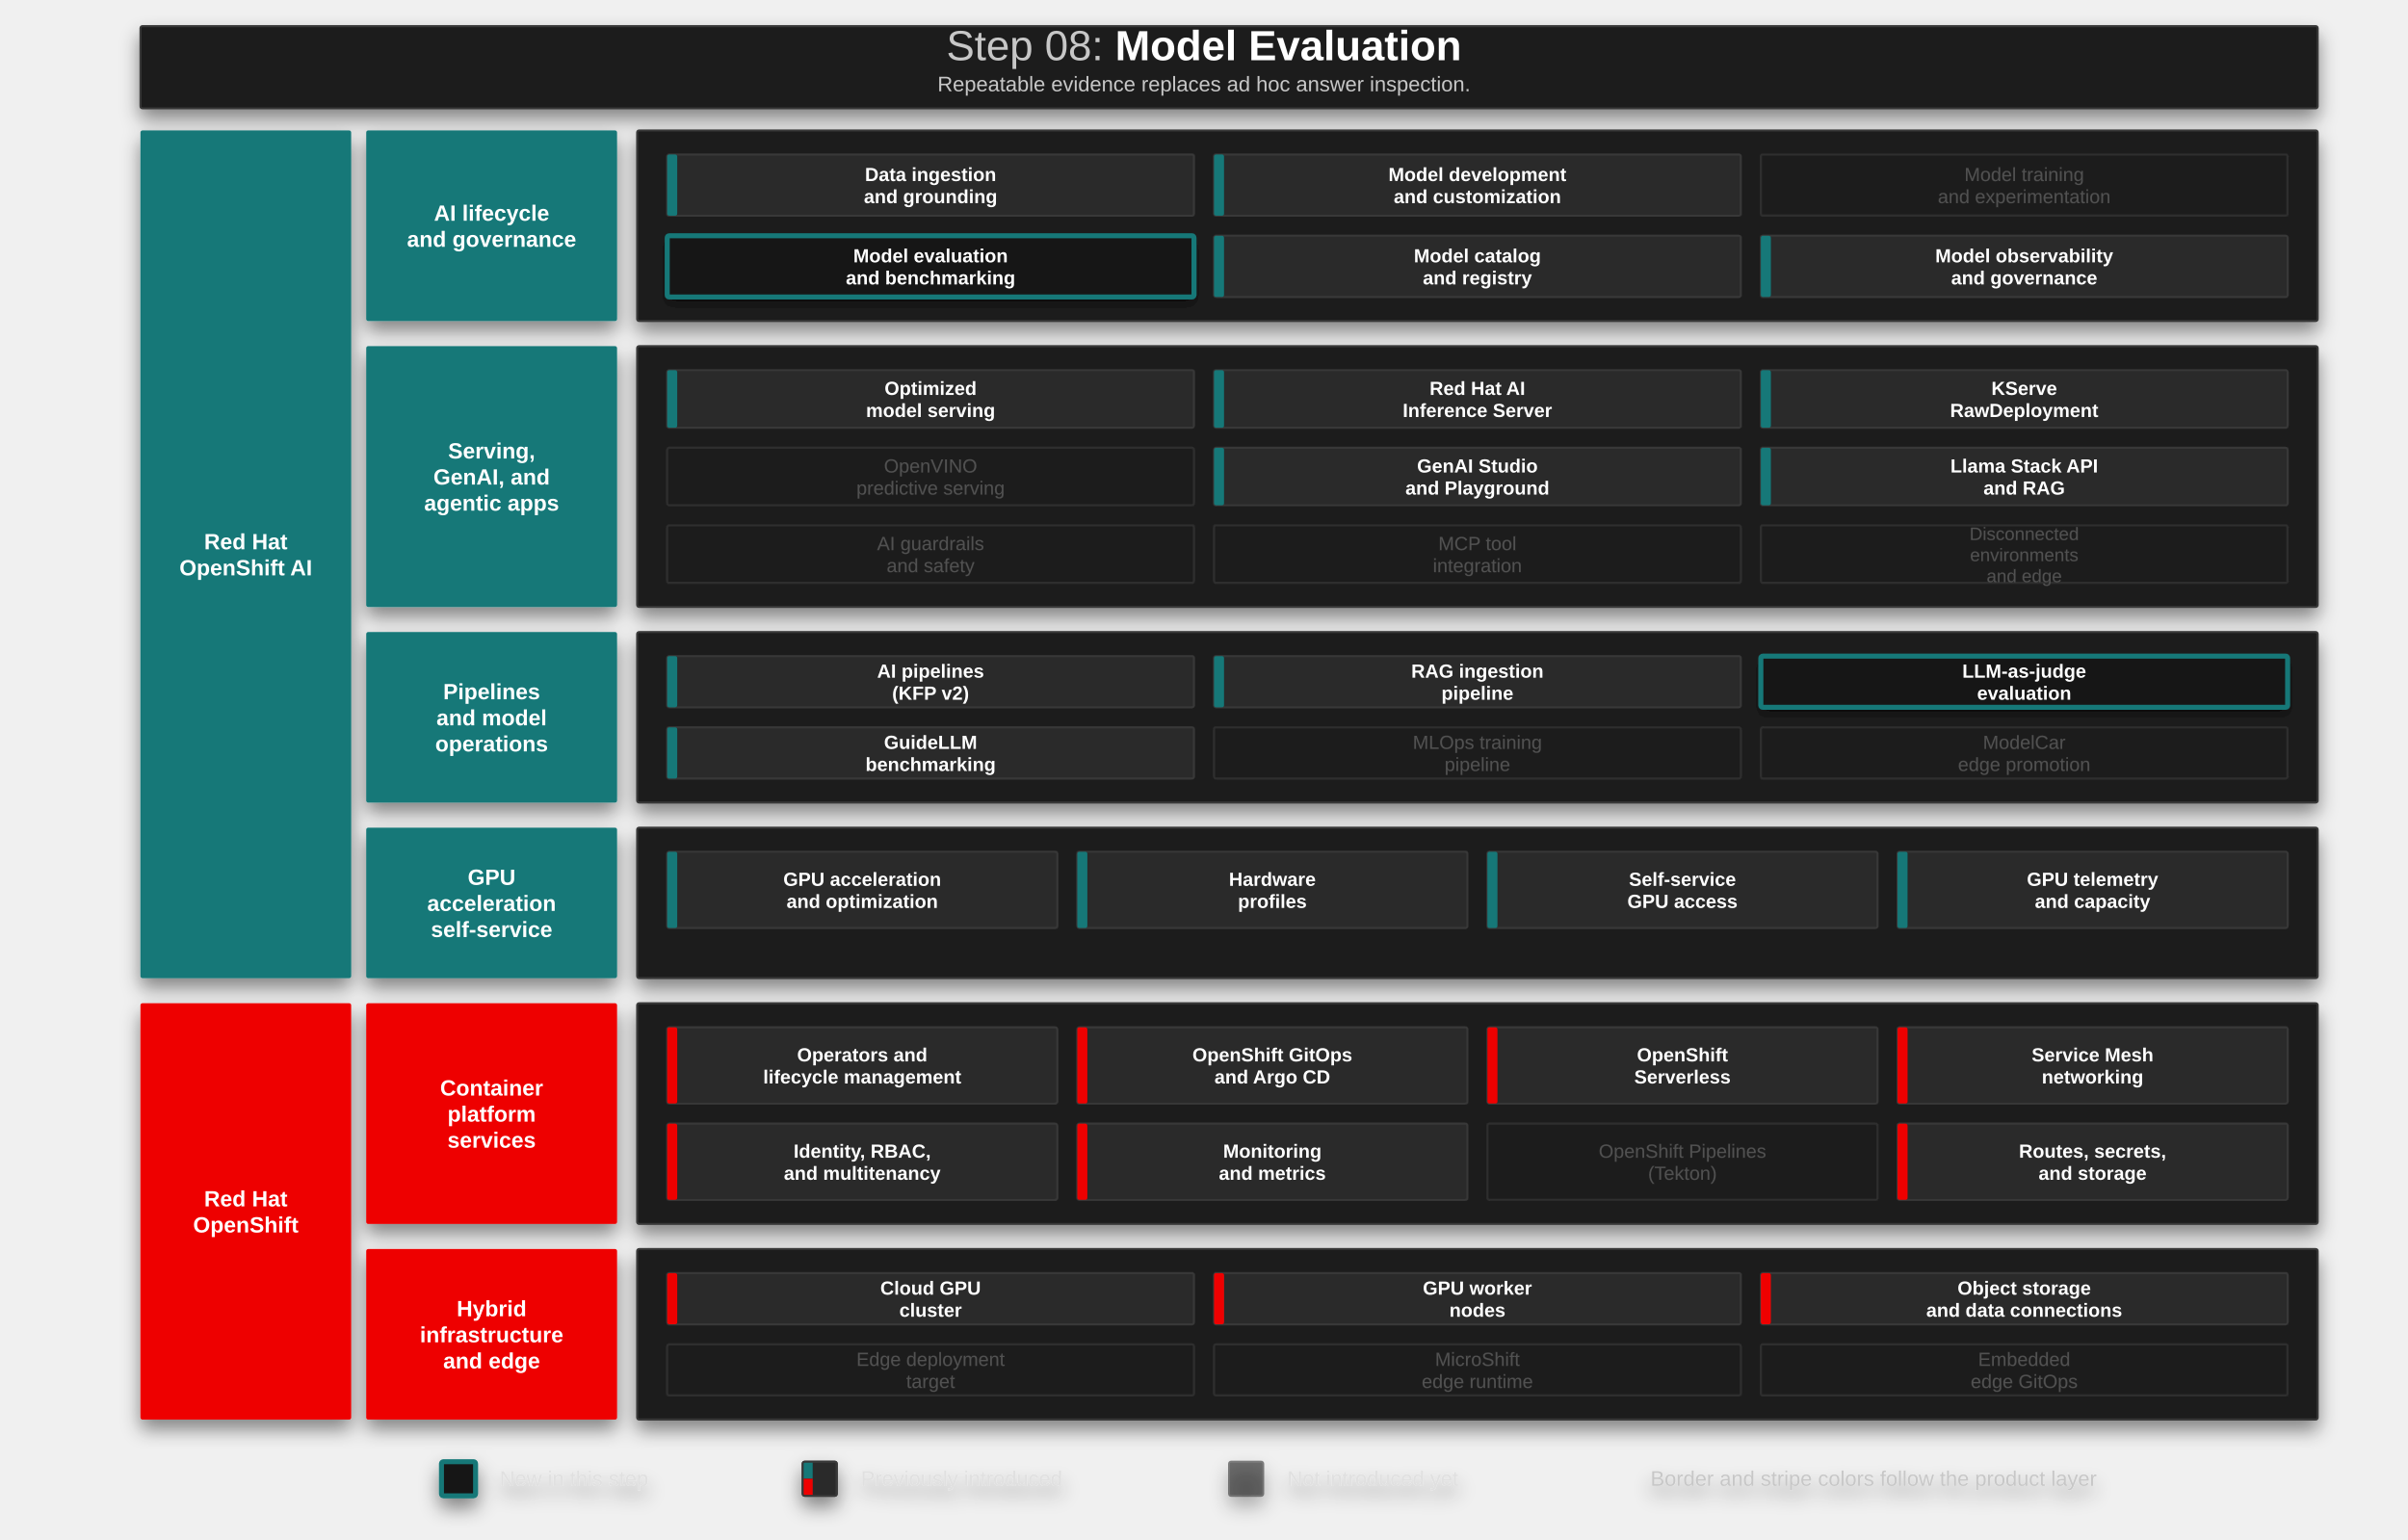
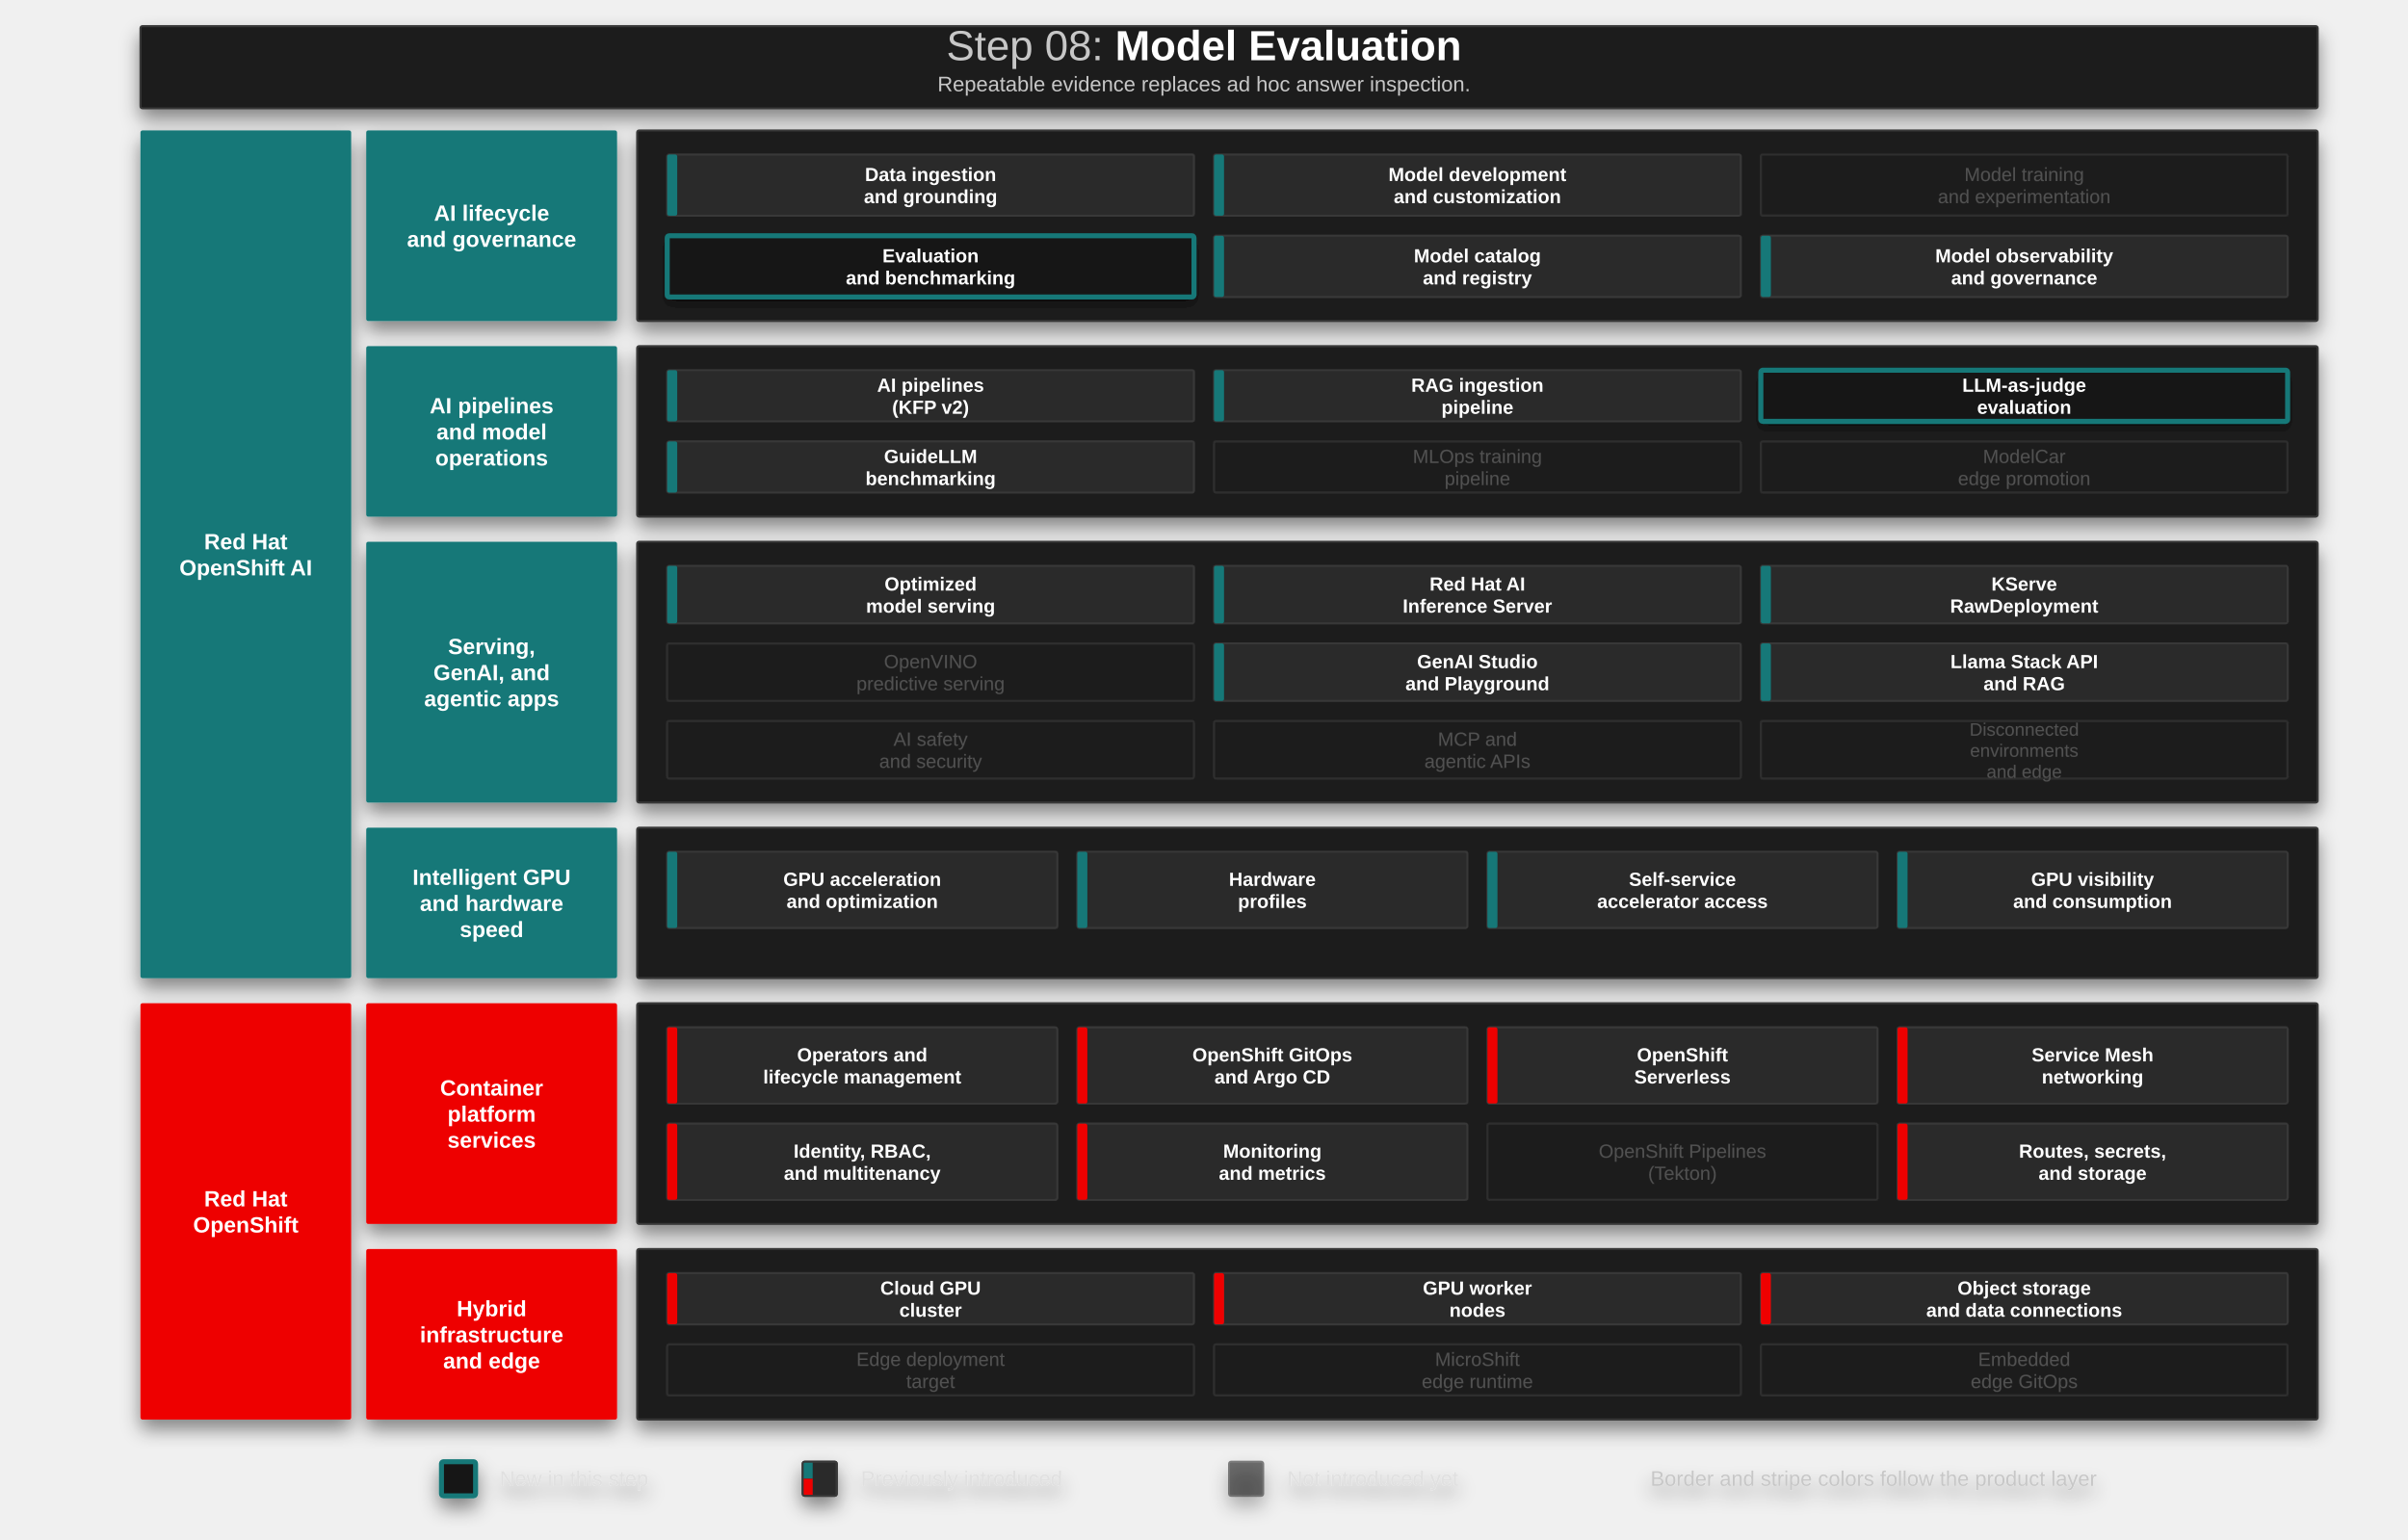
<svg xmlns="http://www.w3.org/2000/svg" width="2400" height="1535" viewBox="0 0 2400 1535" role="img" aria-labelledby="title desc">
  <style>.display{font-family:'Red Hat Display','Arial',sans-serif}.body{font-family:'Red Hat Text','Arial',sans-serif}</style>
  <defs>
    <filter id="lift" x="-20%" y="-20%" width="140%" height="140%">
      <feDropShadow dx="0" dy="6" stdDeviation="5" flood-color="#000" flood-opacity="0.55" />
    </filter>
    <filter id="panelShadow" x="-8%" y="-8%" width="116%" height="116%">
      <feDropShadow dx="0" dy="10" stdDeviation="9" flood-color="#000" flood-opacity="0.45" />
    </filter>
  </defs>
  <g filter="url(#panelShadow)">
    <rect x="140" y="26" width="2170" height="82" rx="2" fill="#1f1f1f" stroke="#383838" stroke-width="2" />
    <text x="1200.0" y="60" class="display" font-size="42" fill="#ffffff" font-weight="700" text-anchor="middle">
      <tspan fill="#c7c7c7" font-weight="500">Step 08:</tspan> Model Evaluation</text>
    <text x="1200.0" y="91" class="body" font-size="21" fill="#c7c7c7" text-anchor="middle">Repeatable evidence replaces ad hoc answer inspection.</text>
    <rect x="140" y="130" width="210" height="845" rx="2" fill="#147878" stroke="#147878" stroke-width="0" />
    <text x="245.0" y="547.5" class="body" font-size="22" fill="#ffffff" font-weight="700" text-anchor="middle">Red Hat</text>
    <text x="245.0" y="573.5" class="body" font-size="22" fill="#ffffff" font-weight="700" text-anchor="middle">OpenShift AI</text>
    <rect x="140" y="1000" width="210" height="415" rx="2" fill="#ee0000" stroke="#ee0000" stroke-width="0" />
    <text x="245.0" y="1202.5" class="body" font-size="22" fill="#ffffff" font-weight="700" text-anchor="middle">Red Hat</text>
    <text x="245.0" y="1228.5" class="body" font-size="22" fill="#ffffff" font-weight="700" text-anchor="middle">OpenShift</text>
    <rect x="365" y="130" width="250" height="190" rx="2" fill="#147878" stroke="#147878" stroke-width="0" />
    <text x="490.0" y="220.0" class="body" font-size="22" fill="#ffffff" font-weight="700" text-anchor="middle">AI lifecycle</text>
    <text x="490.0" y="246.0" class="body" font-size="22" fill="#ffffff" font-weight="700" text-anchor="middle">and governance</text>
    <rect x="635" y="130" width="1675" height="190" rx="2" fill="#1f1f1f" stroke="#383838" stroke-width="2" />
    <g>
      <rect x="665.0" y="154.0" width="525.0" height="61.0" rx="2" fill="#292929" stroke="#383838" stroke-width="2.0" />
      <rect x="665.0" y="154.0" width="10" height="61.0" rx="2" fill="#147878" stroke="#147878" stroke-width="0" />
      <text x="927.5" y="180.5" class="body" font-size="19" fill="#ffffff" font-weight="550" text-anchor="middle">Data ingestion</text>
      <text x="927.5" y="202.5" class="body" font-size="19" fill="#ffffff" font-weight="550" text-anchor="middle">and grounding</text>
    </g>
    <g>
      <rect x="1210.0" y="154.0" width="525.0" height="61.0" rx="2" fill="#292929" stroke="#383838" stroke-width="2.0" />
      <rect x="1210.0" y="154.0" width="10" height="61.0" rx="2" fill="#147878" stroke="#147878" stroke-width="0" />
      <text x="1472.5" y="180.5" class="body" font-size="19" fill="#ffffff" font-weight="550" text-anchor="middle">Model development</text>
      <text x="1472.5" y="202.5" class="body" font-size="19" fill="#ffffff" font-weight="550" text-anchor="middle">and customization</text>
    </g>
    <g opacity="0.62">
      <rect x="1755.0" y="154.0" width="525.0" height="61.0" rx="2" fill="#1f1f1f" stroke="#383838" stroke-width="2.0" />
      <text x="2017.5" y="180.5" class="body" font-size="19" fill="#707070" font-weight="450" text-anchor="middle">Model training</text>
      <text x="2017.5" y="202.5" class="body" font-size="19" fill="#707070" font-weight="450" text-anchor="middle">and experimentation</text>
    </g>
    <g filter="url(#lift)">
      <rect x="665.0" y="235.0" width="525.0" height="61.0" rx="2" fill="#151515" stroke="#147878" stroke-width="5.0" />
-       <text x="927.5" y="261.5" class="body" font-size="19" fill="#ffffff" font-weight="700" text-anchor="middle">Model evaluation</text>
+       <text x="927.5" y="261.5" class="body" font-size="19" fill="#ffffff" font-weight="700" text-anchor="middle">Evaluation</text>
      <text x="927.5" y="283.5" class="body" font-size="19" fill="#ffffff" font-weight="700" text-anchor="middle">and benchmarking</text>
    </g>
    <g>
      <rect x="1210.0" y="235.0" width="525.0" height="61.0" rx="2" fill="#292929" stroke="#383838" stroke-width="2.0" />
      <rect x="1210.0" y="235.0" width="10" height="61.0" rx="2" fill="#147878" stroke="#147878" stroke-width="0" />
      <text x="1472.5" y="261.5" class="body" font-size="19" fill="#ffffff" font-weight="550" text-anchor="middle">Model catalog</text>
      <text x="1472.5" y="283.5" class="body" font-size="19" fill="#ffffff" font-weight="550" text-anchor="middle">and registry</text>
    </g>
    <g>
      <rect x="1755.0" y="235.0" width="525.0" height="61.0" rx="2" fill="#292929" stroke="#383838" stroke-width="2.0" />
      <rect x="1755.0" y="235.0" width="10" height="61.0" rx="2" fill="#147878" stroke="#147878" stroke-width="0" />
      <text x="2017.5" y="261.5" class="body" font-size="19" fill="#ffffff" font-weight="550" text-anchor="middle">Model observability</text>
      <text x="2017.5" y="283.5" class="body" font-size="19" fill="#ffffff" font-weight="550" text-anchor="middle">and governance</text>
    </g>
-     <rect x="365" y="345" width="250" height="260" rx="2" fill="#147878" stroke="#147878" stroke-width="0" />
-     <text x="490.0" y="457.0" class="body" font-size="22" fill="#ffffff" font-weight="700" text-anchor="middle">Serving,</text>
-     <text x="490.0" y="483.0" class="body" font-size="22" fill="#ffffff" font-weight="700" text-anchor="middle">GenAI, and</text>
-     <text x="490.0" y="509.0" class="body" font-size="22" fill="#ffffff" font-weight="700" text-anchor="middle">agentic apps</text>
-     <rect x="635" y="345" width="1675" height="260" rx="2" fill="#1f1f1f" stroke="#383838" stroke-width="2" />
-     <g>
-       <rect x="665.0" y="369.0" width="525.0" height="57.333" rx="2" fill="#292929" stroke="#383838" stroke-width="2.0" />
-       <rect x="665.0" y="369.0" width="10" height="57.333" rx="2" fill="#147878" stroke="#147878" stroke-width="0" />
-       <text x="927.5" y="393.667" class="body" font-size="19" fill="#ffffff" font-weight="550" text-anchor="middle">Optimized</text>
-       <text x="927.5" y="415.667" class="body" font-size="19" fill="#ffffff" font-weight="550" text-anchor="middle">model serving</text>
-     </g>
-     <g>
-       <rect x="1210.0" y="369.0" width="525.0" height="57.333" rx="2" fill="#292929" stroke="#383838" stroke-width="2.0" />
-       <rect x="1210.0" y="369.0" width="10" height="57.333" rx="2" fill="#147878" stroke="#147878" stroke-width="0" />
-       <text x="1472.5" y="393.667" class="body" font-size="19" fill="#ffffff" font-weight="550" text-anchor="middle">Red Hat AI</text>
-       <text x="1472.5" y="415.667" class="body" font-size="19" fill="#ffffff" font-weight="550" text-anchor="middle">Inference Server</text>
-     </g>
-     <g>
-       <rect x="1755.0" y="369.0" width="525.0" height="57.333" rx="2" fill="#292929" stroke="#383838" stroke-width="2.0" />
-       <rect x="1755.0" y="369.0" width="10" height="57.333" rx="2" fill="#147878" stroke="#147878" stroke-width="0" />
-       <text x="2017.5" y="393.667" class="body" font-size="19" fill="#ffffff" font-weight="550" text-anchor="middle">KServe</text>
-       <text x="2017.5" y="415.667" class="body" font-size="19" fill="#ffffff" font-weight="550" text-anchor="middle">RawDeployment</text>
-     </g>
-     <g opacity="0.62">
-       <rect x="665.0" y="446.333" width="525.0" height="57.333" rx="2" fill="#1f1f1f" stroke="#383838" stroke-width="2.0" />
-       <text x="927.5" y="471" class="body" font-size="19" fill="#707070" font-weight="450" text-anchor="middle">OpenVINO</text>
-       <text x="927.5" y="493" class="body" font-size="19" fill="#707070" font-weight="450" text-anchor="middle">predictive serving</text>
-     </g>
-     <g>
-       <rect x="1210.0" y="446.333" width="525.0" height="57.333" rx="2" fill="#292929" stroke="#383838" stroke-width="2.0" />
-       <rect x="1210.0" y="446.333" width="10" height="57.333" rx="2" fill="#147878" stroke="#147878" stroke-width="0" />
-       <text x="1472.5" y="471" class="body" font-size="19" fill="#ffffff" font-weight="550" text-anchor="middle">GenAI Studio</text>
-       <text x="1472.5" y="493" class="body" font-size="19" fill="#ffffff" font-weight="550" text-anchor="middle">and Playground</text>
-     </g>
-     <g>
-       <rect x="1755.0" y="446.333" width="525.0" height="57.333" rx="2" fill="#292929" stroke="#383838" stroke-width="2.0" />
-       <rect x="1755.0" y="446.333" width="10" height="57.333" rx="2" fill="#147878" stroke="#147878" stroke-width="0" />
-       <text x="2017.5" y="471" class="body" font-size="19" fill="#ffffff" font-weight="550" text-anchor="middle">Llama Stack API</text>
-       <text x="2017.5" y="493" class="body" font-size="19" fill="#ffffff" font-weight="550" text-anchor="middle">and RAG</text>
-     </g>
-     <g opacity="0.62">
-       <rect x="665.0" y="523.667" width="525.0" height="57.333" rx="2" fill="#1f1f1f" stroke="#383838" stroke-width="2.0" />
-       <text x="927.5" y="548.333" class="body" font-size="19" fill="#707070" font-weight="450" text-anchor="middle">AI guardrails</text>
-       <text x="927.5" y="570.333" class="body" font-size="19" fill="#707070" font-weight="450" text-anchor="middle">and safety</text>
-     </g>
-     <g opacity="0.62">
-       <rect x="1210.0" y="523.667" width="525.0" height="57.333" rx="2" fill="#1f1f1f" stroke="#383838" stroke-width="2.0" />
-       <text x="1472.5" y="548.333" class="body" font-size="19" fill="#707070" font-weight="450" text-anchor="middle">MCP tool</text>
-       <text x="1472.5" y="570.333" class="body" font-size="19" fill="#707070" font-weight="450" text-anchor="middle">integration</text>
-     </g>
-     <g opacity="0.62">
-       <rect x="1755.0" y="523.667" width="525.0" height="57.333" rx="2" fill="#1f1f1f" stroke="#383838" stroke-width="2.0" />
-       <text x="2017.5" y="538.333" class="body" font-size="18" fill="#707070" font-weight="450" text-anchor="middle">Disconnected</text>
-       <text x="2017.5" y="559.333" class="body" font-size="18" fill="#707070" font-weight="450" text-anchor="middle">environments</text>
-       <text x="2017.5" y="580.333" class="body" font-size="18" fill="#707070" font-weight="450" text-anchor="middle">and edge</text>
-     </g>
-     <rect x="365" y="630" width="250" height="170" rx="2" fill="#147878" stroke="#147878" stroke-width="0" />
-     <text x="490.0" y="697.0" class="body" font-size="22" fill="#ffffff" font-weight="700" text-anchor="middle">Pipelines</text>
-     <text x="490.0" y="723.0" class="body" font-size="22" fill="#ffffff" font-weight="700" text-anchor="middle">and model</text>
-     <text x="490.0" y="749.0" class="body" font-size="22" fill="#ffffff" font-weight="700" text-anchor="middle">operations</text>
-     <rect x="635" y="630" width="1675" height="170" rx="2" fill="#1f1f1f" stroke="#383838" stroke-width="2" />
-     <g>
-       <rect x="665.0" y="654.0" width="525.0" height="51.0" rx="2" fill="#292929" stroke="#383838" stroke-width="2.0" />
-       <rect x="665.0" y="654.0" width="10" height="51.0" rx="2" fill="#147878" stroke="#147878" stroke-width="0" />
-       <text x="927.5" y="675.5" class="body" font-size="19" fill="#ffffff" font-weight="550" text-anchor="middle">AI pipelines</text>
-       <text x="927.5" y="697.5" class="body" font-size="19" fill="#ffffff" font-weight="550" text-anchor="middle">(KFP v2)</text>
-     </g>
-     <g>
-       <rect x="1210.0" y="654.0" width="525.0" height="51.0" rx="2" fill="#292929" stroke="#383838" stroke-width="2.0" />
-       <rect x="1210.0" y="654.0" width="10" height="51.0" rx="2" fill="#147878" stroke="#147878" stroke-width="0" />
-       <text x="1472.5" y="675.5" class="body" font-size="19" fill="#ffffff" font-weight="550" text-anchor="middle">RAG ingestion</text>
-       <text x="1472.5" y="697.5" class="body" font-size="19" fill="#ffffff" font-weight="550" text-anchor="middle">pipeline</text>
+     <rect x="365" y="345" width="250" height="170" rx="2" fill="#147878" stroke="#147878" stroke-width="0" />
+     <text x="490.0" y="412.0" class="body" font-size="22" fill="#ffffff" font-weight="700" text-anchor="middle">AI pipelines</text>
+     <text x="490.0" y="438.0" class="body" font-size="22" fill="#ffffff" font-weight="700" text-anchor="middle">and model</text>
+     <text x="490.0" y="464.0" class="body" font-size="22" fill="#ffffff" font-weight="700" text-anchor="middle">operations</text>
+     <rect x="635" y="345" width="1675" height="170" rx="2" fill="#1f1f1f" stroke="#383838" stroke-width="2" />
+     <g>
+       <rect x="665.0" y="369.0" width="525.0" height="51.0" rx="2" fill="#292929" stroke="#383838" stroke-width="2.0" />
+       <rect x="665.0" y="369.0" width="10" height="51.0" rx="2" fill="#147878" stroke="#147878" stroke-width="0" />
+       <text x="927.5" y="390.5" class="body" font-size="19" fill="#ffffff" font-weight="550" text-anchor="middle">AI pipelines</text>
+       <text x="927.5" y="412.5" class="body" font-size="19" fill="#ffffff" font-weight="550" text-anchor="middle">(KFP v2)</text>
+     </g>
+     <g>
+       <rect x="1210.0" y="369.0" width="525.0" height="51.0" rx="2" fill="#292929" stroke="#383838" stroke-width="2.0" />
+       <rect x="1210.0" y="369.0" width="10" height="51.0" rx="2" fill="#147878" stroke="#147878" stroke-width="0" />
+       <text x="1472.5" y="390.5" class="body" font-size="19" fill="#ffffff" font-weight="550" text-anchor="middle">RAG ingestion</text>
+       <text x="1472.5" y="412.5" class="body" font-size="19" fill="#ffffff" font-weight="550" text-anchor="middle">pipeline</text>
    </g>
    <g filter="url(#lift)">
-       <rect x="1755.0" y="654.0" width="525.0" height="51.0" rx="2" fill="#151515" stroke="#147878" stroke-width="5.0" />
-       <text x="2017.5" y="675.5" class="body" font-size="19" fill="#ffffff" font-weight="700" text-anchor="middle">LLM-as-judge</text>
-       <text x="2017.5" y="697.5" class="body" font-size="19" fill="#ffffff" font-weight="700" text-anchor="middle">evaluation</text>
-     </g>
-     <g>
-       <rect x="665.0" y="725.0" width="525.0" height="51.0" rx="2" fill="#292929" stroke="#383838" stroke-width="2.0" />
-       <rect x="665.0" y="725.0" width="10" height="51.0" rx="2" fill="#147878" stroke="#147878" stroke-width="0" />
-       <text x="927.5" y="746.5" class="body" font-size="19" fill="#ffffff" font-weight="550" text-anchor="middle">GuideLLM</text>
-       <text x="927.5" y="768.5" class="body" font-size="19" fill="#ffffff" font-weight="550" text-anchor="middle">benchmarking</text>
-     </g>
-     <g opacity="0.62">
-       <rect x="1210.0" y="725.0" width="525.0" height="51.0" rx="2" fill="#1f1f1f" stroke="#383838" stroke-width="2.0" />
-       <text x="1472.5" y="746.5" class="body" font-size="19" fill="#707070" font-weight="450" text-anchor="middle">MLOps training</text>
-       <text x="1472.5" y="768.5" class="body" font-size="19" fill="#707070" font-weight="450" text-anchor="middle">pipeline</text>
-     </g>
-     <g opacity="0.62">
-       <rect x="1755.0" y="725.0" width="525.0" height="51.0" rx="2" fill="#1f1f1f" stroke="#383838" stroke-width="2.0" />
-       <text x="2017.5" y="746.5" class="body" font-size="19" fill="#707070" font-weight="450" text-anchor="middle">ModelCar</text>
-       <text x="2017.5" y="768.5" class="body" font-size="19" fill="#707070" font-weight="450" text-anchor="middle">edge promotion</text>
+       <rect x="1755.0" y="369.0" width="525.0" height="51.0" rx="2" fill="#151515" stroke="#147878" stroke-width="5.0" />
+       <text x="2017.5" y="390.5" class="body" font-size="19" fill="#ffffff" font-weight="700" text-anchor="middle">LLM-as-judge</text>
+       <text x="2017.5" y="412.5" class="body" font-size="19" fill="#ffffff" font-weight="700" text-anchor="middle">evaluation</text>
+     </g>
+     <g>
+       <rect x="665.0" y="440.0" width="525.0" height="51.0" rx="2" fill="#292929" stroke="#383838" stroke-width="2.0" />
+       <rect x="665.0" y="440.0" width="10" height="51.0" rx="2" fill="#147878" stroke="#147878" stroke-width="0" />
+       <text x="927.5" y="461.5" class="body" font-size="19" fill="#ffffff" font-weight="550" text-anchor="middle">GuideLLM</text>
+       <text x="927.5" y="483.5" class="body" font-size="19" fill="#ffffff" font-weight="550" text-anchor="middle">benchmarking</text>
+     </g>
+     <g opacity="0.62">
+       <rect x="1210.0" y="440.0" width="525.0" height="51.0" rx="2" fill="#1f1f1f" stroke="#383838" stroke-width="2.0" />
+       <text x="1472.5" y="461.5" class="body" font-size="19" fill="#707070" font-weight="450" text-anchor="middle">MLOps training</text>
+       <text x="1472.5" y="483.5" class="body" font-size="19" fill="#707070" font-weight="450" text-anchor="middle">pipeline</text>
+     </g>
+     <g opacity="0.62">
+       <rect x="1755.0" y="440.0" width="525.0" height="51.0" rx="2" fill="#1f1f1f" stroke="#383838" stroke-width="2.0" />
+       <text x="2017.5" y="461.5" class="body" font-size="19" fill="#707070" font-weight="450" text-anchor="middle">ModelCar</text>
+       <text x="2017.5" y="483.5" class="body" font-size="19" fill="#707070" font-weight="450" text-anchor="middle">edge promotion</text>
+     </g>
+     <rect x="365" y="540" width="250" height="260" rx="2" fill="#147878" stroke="#147878" stroke-width="0" />
+     <text x="490.0" y="652.0" class="body" font-size="22" fill="#ffffff" font-weight="700" text-anchor="middle">Serving,</text>
+     <text x="490.0" y="678.0" class="body" font-size="22" fill="#ffffff" font-weight="700" text-anchor="middle">GenAI, and</text>
+     <text x="490.0" y="704.0" class="body" font-size="22" fill="#ffffff" font-weight="700" text-anchor="middle">agentic apps</text>
+     <rect x="635" y="540" width="1675" height="260" rx="2" fill="#1f1f1f" stroke="#383838" stroke-width="2" />
+     <g>
+       <rect x="665.0" y="564.0" width="525.0" height="57.333" rx="2" fill="#292929" stroke="#383838" stroke-width="2.0" />
+       <rect x="665.0" y="564.0" width="10" height="57.333" rx="2" fill="#147878" stroke="#147878" stroke-width="0" />
+       <text x="927.5" y="588.667" class="body" font-size="19" fill="#ffffff" font-weight="550" text-anchor="middle">Optimized</text>
+       <text x="927.5" y="610.667" class="body" font-size="19" fill="#ffffff" font-weight="550" text-anchor="middle">model serving</text>
+     </g>
+     <g>
+       <rect x="1210.0" y="564.0" width="525.0" height="57.333" rx="2" fill="#292929" stroke="#383838" stroke-width="2.0" />
+       <rect x="1210.0" y="564.0" width="10" height="57.333" rx="2" fill="#147878" stroke="#147878" stroke-width="0" />
+       <text x="1472.5" y="588.667" class="body" font-size="19" fill="#ffffff" font-weight="550" text-anchor="middle">Red Hat AI</text>
+       <text x="1472.5" y="610.667" class="body" font-size="19" fill="#ffffff" font-weight="550" text-anchor="middle">Inference Server</text>
+     </g>
+     <g>
+       <rect x="1755.0" y="564.0" width="525.0" height="57.333" rx="2" fill="#292929" stroke="#383838" stroke-width="2.0" />
+       <rect x="1755.0" y="564.0" width="10" height="57.333" rx="2" fill="#147878" stroke="#147878" stroke-width="0" />
+       <text x="2017.5" y="588.667" class="body" font-size="19" fill="#ffffff" font-weight="550" text-anchor="middle">KServe</text>
+       <text x="2017.5" y="610.667" class="body" font-size="19" fill="#ffffff" font-weight="550" text-anchor="middle">RawDeployment</text>
+     </g>
+     <g opacity="0.62">
+       <rect x="665.0" y="641.333" width="525.0" height="57.333" rx="2" fill="#1f1f1f" stroke="#383838" stroke-width="2.0" />
+       <text x="927.5" y="666.0" class="body" font-size="19" fill="#707070" font-weight="450" text-anchor="middle">OpenVINO</text>
+       <text x="927.5" y="688.0" class="body" font-size="19" fill="#707070" font-weight="450" text-anchor="middle">predictive serving</text>
+     </g>
+     <g>
+       <rect x="1210.0" y="641.333" width="525.0" height="57.333" rx="2" fill="#292929" stroke="#383838" stroke-width="2.0" />
+       <rect x="1210.0" y="641.333" width="10" height="57.333" rx="2" fill="#147878" stroke="#147878" stroke-width="0" />
+       <text x="1472.5" y="666.0" class="body" font-size="19" fill="#ffffff" font-weight="550" text-anchor="middle">GenAI Studio</text>
+       <text x="1472.5" y="688.0" class="body" font-size="19" fill="#ffffff" font-weight="550" text-anchor="middle">and Playground</text>
+     </g>
+     <g>
+       <rect x="1755.0" y="641.333" width="525.0" height="57.333" rx="2" fill="#292929" stroke="#383838" stroke-width="2.0" />
+       <rect x="1755.0" y="641.333" width="10" height="57.333" rx="2" fill="#147878" stroke="#147878" stroke-width="0" />
+       <text x="2017.5" y="666.0" class="body" font-size="19" fill="#ffffff" font-weight="550" text-anchor="middle">Llama Stack API</text>
+       <text x="2017.5" y="688.0" class="body" font-size="19" fill="#ffffff" font-weight="550" text-anchor="middle">and RAG</text>
+     </g>
+     <g opacity="0.62">
+       <rect x="665.0" y="718.667" width="525.0" height="57.333" rx="2" fill="#1f1f1f" stroke="#383838" stroke-width="2.0" />
+       <text x="927.5" y="743.333" class="body" font-size="19" fill="#707070" font-weight="450" text-anchor="middle">AI safety</text>
+       <text x="927.5" y="765.333" class="body" font-size="19" fill="#707070" font-weight="450" text-anchor="middle">and security</text>
+     </g>
+     <g opacity="0.62">
+       <rect x="1210.0" y="718.667" width="525.0" height="57.333" rx="2" fill="#1f1f1f" stroke="#383838" stroke-width="2.0" />
+       <text x="1472.5" y="743.333" class="body" font-size="19" fill="#707070" font-weight="450" text-anchor="middle">MCP and</text>
+       <text x="1472.5" y="765.333" class="body" font-size="19" fill="#707070" font-weight="450" text-anchor="middle">agentic APIs</text>
+     </g>
+     <g opacity="0.62">
+       <rect x="1755.0" y="718.667" width="525.0" height="57.333" rx="2" fill="#1f1f1f" stroke="#383838" stroke-width="2.0" />
+       <text x="2017.5" y="733.333" class="body" font-size="18" fill="#707070" font-weight="450" text-anchor="middle">Disconnected</text>
+       <text x="2017.5" y="754.333" class="body" font-size="18" fill="#707070" font-weight="450" text-anchor="middle">environments</text>
+       <text x="2017.5" y="775.333" class="body" font-size="18" fill="#707070" font-weight="450" text-anchor="middle">and edge</text>
    </g>
    <rect x="365" y="825" width="250" height="150" rx="2" fill="#147878" stroke="#147878" stroke-width="0" />
-     <text x="490.0" y="882.0" class="body" font-size="22" fill="#ffffff" font-weight="700" text-anchor="middle">GPU</text>
-     <text x="490.0" y="908.0" class="body" font-size="22" fill="#ffffff" font-weight="700" text-anchor="middle">acceleration</text>
-     <text x="490.0" y="934.0" class="body" font-size="22" fill="#ffffff" font-weight="700" text-anchor="middle">self-service</text>
+     <text x="490.0" y="882.0" class="body" font-size="22" fill="#ffffff" font-weight="700" text-anchor="middle">Intelligent GPU</text>
+     <text x="490.0" y="908.0" class="body" font-size="22" fill="#ffffff" font-weight="700" text-anchor="middle">and hardware</text>
+     <text x="490.0" y="934.0" class="body" font-size="22" fill="#ffffff" font-weight="700" text-anchor="middle">speed</text>
    <rect x="635" y="825" width="1675" height="150" rx="2" fill="#1f1f1f" stroke="#383838" stroke-width="2" />
    <g>
      <rect x="665.0" y="849" width="388.75" height="76" rx="2" fill="#292929" stroke="#383838" stroke-width="2.0" />
      <rect x="665.0" y="849" width="10" height="76" rx="2" fill="#147878" stroke="#147878" stroke-width="0" />
      <text x="859.375" y="883.0" class="body" font-size="19" fill="#ffffff" font-weight="550" text-anchor="middle">GPU acceleration</text>
      <text x="859.375" y="905.0" class="body" font-size="19" fill="#ffffff" font-weight="550" text-anchor="middle">and optimization</text>
    </g>
    <g>
      <rect x="1073.75" y="849" width="388.75" height="76" rx="2" fill="#292929" stroke="#383838" stroke-width="2.0" />
      <rect x="1073.75" y="849" width="10" height="76" rx="2" fill="#147878" stroke="#147878" stroke-width="0" />
      <text x="1268.125" y="883.0" class="body" font-size="19" fill="#ffffff" font-weight="550" text-anchor="middle">Hardware</text>
      <text x="1268.125" y="905.0" class="body" font-size="19" fill="#ffffff" font-weight="550" text-anchor="middle">profiles</text>
    </g>
    <g>
      <rect x="1482.5" y="849" width="388.75" height="76" rx="2" fill="#292929" stroke="#383838" stroke-width="2.0" />
      <rect x="1482.5" y="849" width="10" height="76" rx="2" fill="#147878" stroke="#147878" stroke-width="0" />
      <text x="1676.875" y="883.0" class="body" font-size="19" fill="#ffffff" font-weight="550" text-anchor="middle">Self-service</text>
-       <text x="1676.875" y="905.0" class="body" font-size="19" fill="#ffffff" font-weight="550" text-anchor="middle">GPU access</text>
+       <text x="1676.875" y="905.0" class="body" font-size="19" fill="#ffffff" font-weight="550" text-anchor="middle">accelerator access</text>
    </g>
    <g>
      <rect x="1891.25" y="849" width="388.75" height="76" rx="2" fill="#292929" stroke="#383838" stroke-width="2.0" />
      <rect x="1891.25" y="849" width="10" height="76" rx="2" fill="#147878" stroke="#147878" stroke-width="0" />
-       <text x="2085.625" y="883.0" class="body" font-size="19" fill="#ffffff" font-weight="550" text-anchor="middle">GPU telemetry</text>
-       <text x="2085.625" y="905.0" class="body" font-size="19" fill="#ffffff" font-weight="550" text-anchor="middle">and capacity</text>
+       <text x="2085.625" y="883.0" class="body" font-size="19" fill="#ffffff" font-weight="550" text-anchor="middle">GPU visibility</text>
+       <text x="2085.625" y="905.0" class="body" font-size="19" fill="#ffffff" font-weight="550" text-anchor="middle">and consumption</text>
    </g>
    <rect x="365" y="1000" width="250" height="220" rx="2" fill="#ee0000" stroke="#ee0000" stroke-width="0" />
    <text x="490.0" y="1092.0" class="body" font-size="22" fill="#ffffff" font-weight="700" text-anchor="middle">Container</text>
    <text x="490.0" y="1118.0" class="body" font-size="22" fill="#ffffff" font-weight="700" text-anchor="middle">platform</text>
    <text x="490.0" y="1144.0" class="body" font-size="22" fill="#ffffff" font-weight="700" text-anchor="middle">services</text>
    <rect x="635" y="1000" width="1675" height="220" rx="2" fill="#1f1f1f" stroke="#383838" stroke-width="2" />
    <g>
      <rect x="665.0" y="1024" width="388.75" height="76" rx="2" fill="#292929" stroke="#383838" stroke-width="2.0" />
      <rect x="665.0" y="1024" width="10" height="76" rx="2" fill="#ee0000" stroke="#ee0000" stroke-width="0" />
      <text x="859.375" y="1058.0" class="body" font-size="19" fill="#ffffff" font-weight="550" text-anchor="middle">Operators and</text>
      <text x="859.375" y="1080.0" class="body" font-size="19" fill="#ffffff" font-weight="550" text-anchor="middle">lifecycle management</text>
    </g>
    <g>
      <rect x="1073.75" y="1024" width="388.75" height="76" rx="2" fill="#292929" stroke="#383838" stroke-width="2.0" />
      <rect x="1073.75" y="1024" width="10" height="76" rx="2" fill="#ee0000" stroke="#ee0000" stroke-width="0" />
      <text x="1268.125" y="1058.0" class="body" font-size="19" fill="#ffffff" font-weight="550" text-anchor="middle">OpenShift GitOps</text>
      <text x="1268.125" y="1080.0" class="body" font-size="19" fill="#ffffff" font-weight="550" text-anchor="middle">and Argo CD</text>
    </g>
    <g>
      <rect x="1482.5" y="1024" width="388.75" height="76" rx="2" fill="#292929" stroke="#383838" stroke-width="2.0" />
      <rect x="1482.5" y="1024" width="10" height="76" rx="2" fill="#ee0000" stroke="#ee0000" stroke-width="0" />
      <text x="1676.875" y="1058.0" class="body" font-size="19" fill="#ffffff" font-weight="550" text-anchor="middle">OpenShift</text>
      <text x="1676.875" y="1080.0" class="body" font-size="19" fill="#ffffff" font-weight="550" text-anchor="middle">Serverless</text>
    </g>
    <g>
      <rect x="1891.25" y="1024" width="388.75" height="76" rx="2" fill="#292929" stroke="#383838" stroke-width="2.0" />
      <rect x="1891.25" y="1024" width="10" height="76" rx="2" fill="#ee0000" stroke="#ee0000" stroke-width="0" />
      <text x="2085.625" y="1058.0" class="body" font-size="19" fill="#ffffff" font-weight="550" text-anchor="middle">Service Mesh</text>
      <text x="2085.625" y="1080.0" class="body" font-size="19" fill="#ffffff" font-weight="550" text-anchor="middle">networking</text>
    </g>
    <g>
      <rect x="665.0" y="1120" width="388.75" height="76" rx="2" fill="#292929" stroke="#383838" stroke-width="2.0" />
      <rect x="665.0" y="1120" width="10" height="76" rx="2" fill="#ee0000" stroke="#ee0000" stroke-width="0" />
      <text x="859.375" y="1154.0" class="body" font-size="19" fill="#ffffff" font-weight="550" text-anchor="middle">Identity, RBAC,</text>
      <text x="859.375" y="1176.0" class="body" font-size="19" fill="#ffffff" font-weight="550" text-anchor="middle">and multitenancy</text>
    </g>
    <g>
      <rect x="1073.75" y="1120" width="388.75" height="76" rx="2" fill="#292929" stroke="#383838" stroke-width="2.0" />
      <rect x="1073.75" y="1120" width="10" height="76" rx="2" fill="#ee0000" stroke="#ee0000" stroke-width="0" />
      <text x="1268.125" y="1154.0" class="body" font-size="19" fill="#ffffff" font-weight="550" text-anchor="middle">Monitoring</text>
      <text x="1268.125" y="1176.0" class="body" font-size="19" fill="#ffffff" font-weight="550" text-anchor="middle">and metrics</text>
    </g>
    <g opacity="0.62">
      <rect x="1482.5" y="1120" width="388.75" height="76" rx="2" fill="#1f1f1f" stroke="#383838" stroke-width="2.0" />
      <text x="1676.875" y="1154.0" class="body" font-size="19" fill="#707070" font-weight="450" text-anchor="middle">OpenShift Pipelines</text>
      <text x="1676.875" y="1176.0" class="body" font-size="19" fill="#707070" font-weight="450" text-anchor="middle">(Tekton)</text>
    </g>
    <g>
      <rect x="1891.25" y="1120" width="388.75" height="76" rx="2" fill="#292929" stroke="#383838" stroke-width="2.0" />
      <rect x="1891.25" y="1120" width="10" height="76" rx="2" fill="#ee0000" stroke="#ee0000" stroke-width="0" />
      <text x="2085.625" y="1154.0" class="body" font-size="19" fill="#ffffff" font-weight="550" text-anchor="middle">Routes, secrets,</text>
      <text x="2085.625" y="1176.0" class="body" font-size="19" fill="#ffffff" font-weight="550" text-anchor="middle">and storage</text>
    </g>
    <rect x="365" y="1245" width="250" height="170" rx="2" fill="#ee0000" stroke="#ee0000" stroke-width="0" />
    <text x="490.0" y="1312.0" class="body" font-size="22" fill="#ffffff" font-weight="700" text-anchor="middle">Hybrid</text>
    <text x="490.0" y="1338.0" class="body" font-size="22" fill="#ffffff" font-weight="700" text-anchor="middle">infrastructure</text>
    <text x="490.0" y="1364.0" class="body" font-size="22" fill="#ffffff" font-weight="700" text-anchor="middle">and edge</text>
    <rect x="635" y="1245" width="1675" height="170" rx="2" fill="#1f1f1f" stroke="#383838" stroke-width="2" />
    <g>
      <rect x="665.0" y="1269.0" width="525.0" height="51.0" rx="2" fill="#292929" stroke="#383838" stroke-width="2.0" />
      <rect x="665.0" y="1269.0" width="10" height="51.0" rx="2" fill="#ee0000" stroke="#ee0000" stroke-width="0" />
      <text x="927.5" y="1290.5" class="body" font-size="19" fill="#ffffff" font-weight="550" text-anchor="middle">Cloud GPU</text>
      <text x="927.5" y="1312.5" class="body" font-size="19" fill="#ffffff" font-weight="550" text-anchor="middle">cluster</text>
    </g>
    <g>
      <rect x="1210.0" y="1269.0" width="525.0" height="51.0" rx="2" fill="#292929" stroke="#383838" stroke-width="2.0" />
      <rect x="1210.0" y="1269.0" width="10" height="51.0" rx="2" fill="#ee0000" stroke="#ee0000" stroke-width="0" />
      <text x="1472.5" y="1290.5" class="body" font-size="19" fill="#ffffff" font-weight="550" text-anchor="middle">GPU worker</text>
      <text x="1472.5" y="1312.5" class="body" font-size="19" fill="#ffffff" font-weight="550" text-anchor="middle">nodes</text>
    </g>
    <g>
      <rect x="1755.0" y="1269.0" width="525.0" height="51.0" rx="2" fill="#292929" stroke="#383838" stroke-width="2.0" />
      <rect x="1755.0" y="1269.0" width="10" height="51.0" rx="2" fill="#ee0000" stroke="#ee0000" stroke-width="0" />
      <text x="2017.5" y="1290.5" class="body" font-size="19" fill="#ffffff" font-weight="550" text-anchor="middle">Object storage</text>
      <text x="2017.5" y="1312.5" class="body" font-size="19" fill="#ffffff" font-weight="550" text-anchor="middle">and data connections</text>
    </g>
    <g opacity="0.62">
      <rect x="665.0" y="1340.0" width="525.0" height="51.0" rx="2" fill="#1f1f1f" stroke="#383838" stroke-width="2.0" />
      <text x="927.5" y="1361.5" class="body" font-size="19" fill="#707070" font-weight="450" text-anchor="middle">Edge deployment</text>
      <text x="927.5" y="1383.5" class="body" font-size="19" fill="#707070" font-weight="450" text-anchor="middle">target</text>
    </g>
    <g opacity="0.62">
      <rect x="1210.0" y="1340.0" width="525.0" height="51.0" rx="2" fill="#1f1f1f" stroke="#383838" stroke-width="2.0" />
      <text x="1472.5" y="1361.5" class="body" font-size="19" fill="#707070" font-weight="450" text-anchor="middle">MicroShift</text>
      <text x="1472.5" y="1383.5" class="body" font-size="19" fill="#707070" font-weight="450" text-anchor="middle">edge runtime</text>
    </g>
    <g opacity="0.62">
      <rect x="1755.0" y="1340.0" width="525.0" height="51.0" rx="2" fill="#1f1f1f" stroke="#383838" stroke-width="2.0" />
      <text x="2017.5" y="1361.5" class="body" font-size="19" fill="#707070" font-weight="450" text-anchor="middle">Embedded</text>
      <text x="2017.5" y="1383.5" class="body" font-size="19" fill="#707070" font-weight="450" text-anchor="middle">edge GitOps</text>
    </g>
    <rect x="440" y="1457" width="34" height="34" rx="2" fill="#151515" stroke="#147878" stroke-width="5" />
    <text x="498" y="1481" class="body" font-size="21" fill="#e0e0e0">New in this step</text>
    <rect x="800" y="1457" width="34" height="34" rx="2" fill="#292929" stroke="#383838" stroke-width="2" />
    <rect x="800" y="1457" width="10" height="17" rx="0" fill="#147878" stroke="#147878" stroke-width="0" />
    <rect x="800" y="1474" width="10" height="17" rx="0" fill="#ee0000" stroke="#ee0000" stroke-width="0" />
    <rect x="800" y="1457" width="34" height="34" rx="2" fill="none" stroke="#383838" stroke-width="2" />
    <text x="858" y="1481" class="body" font-size="21" fill="#e0e0e0">Previously introduced</text>
    <rect x="1225" y="1457" width="34" height="34" rx="2" fill="#1f1f1f" stroke="#383838" stroke-width="2" opacity="0.62" />
    <text x="1283" y="1481" class="body" font-size="21" fill="#e0e0e0">Not introduced yet</text>
    <text x="1645" y="1481" class="body" font-size="21" fill="#c7c7c7">Border and stripe colors follow the product layer</text>
  </g>
</svg>
